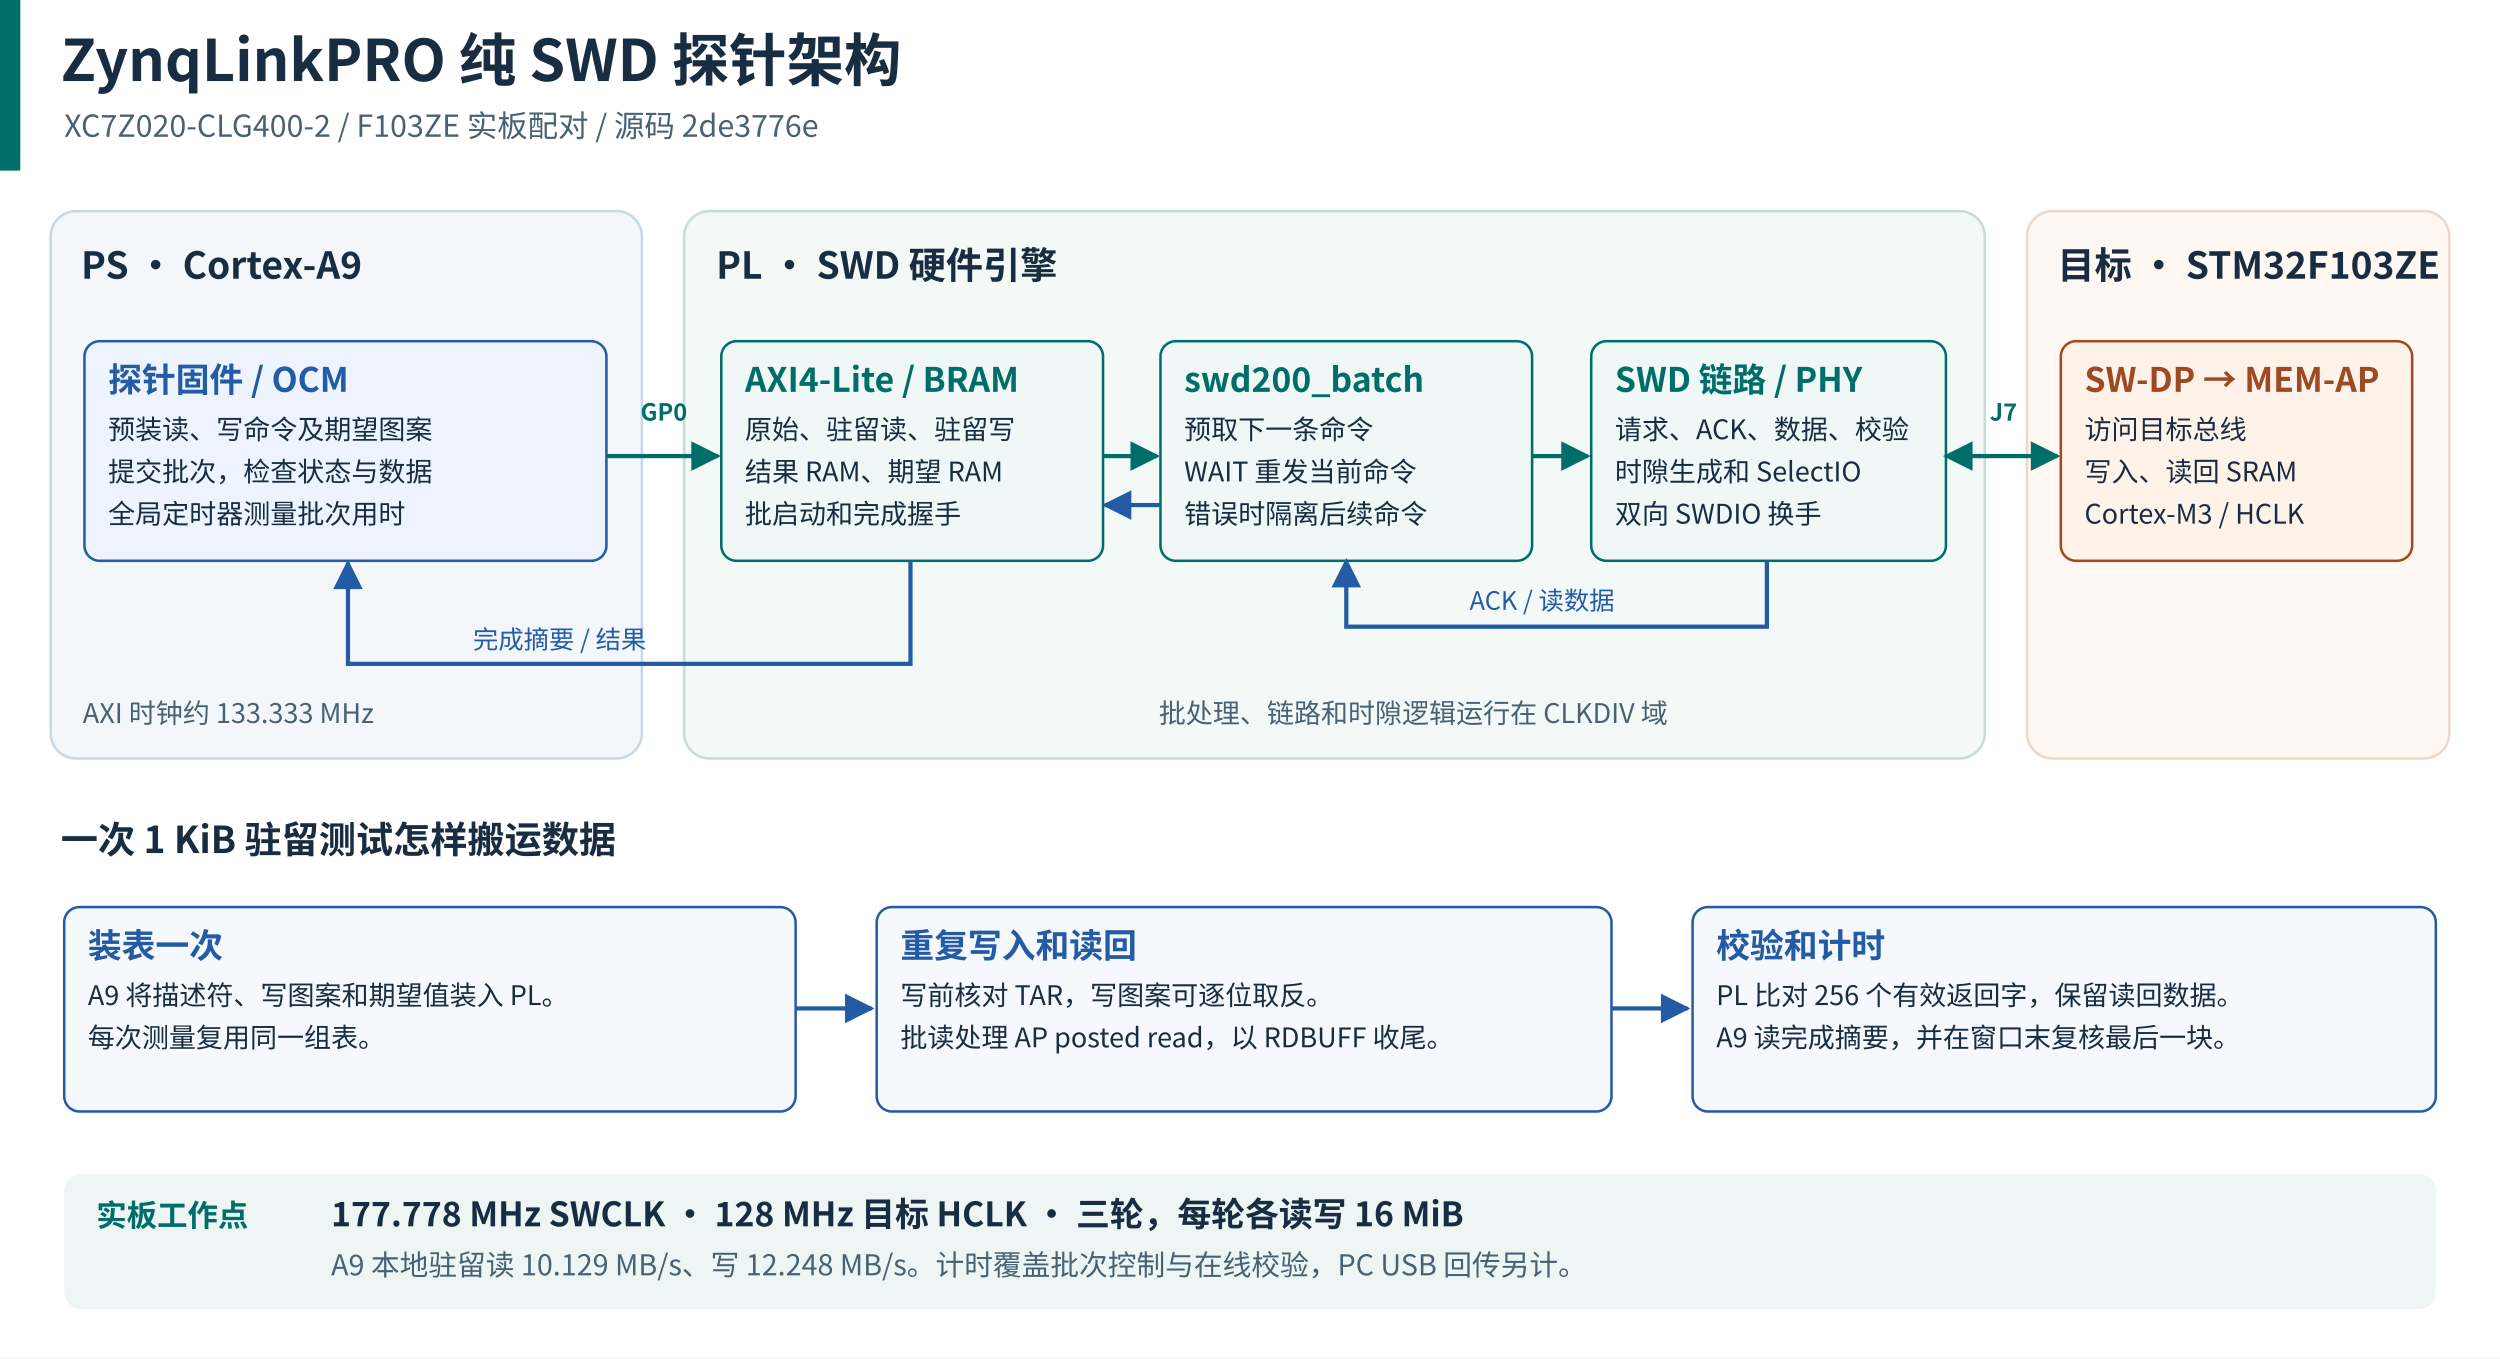
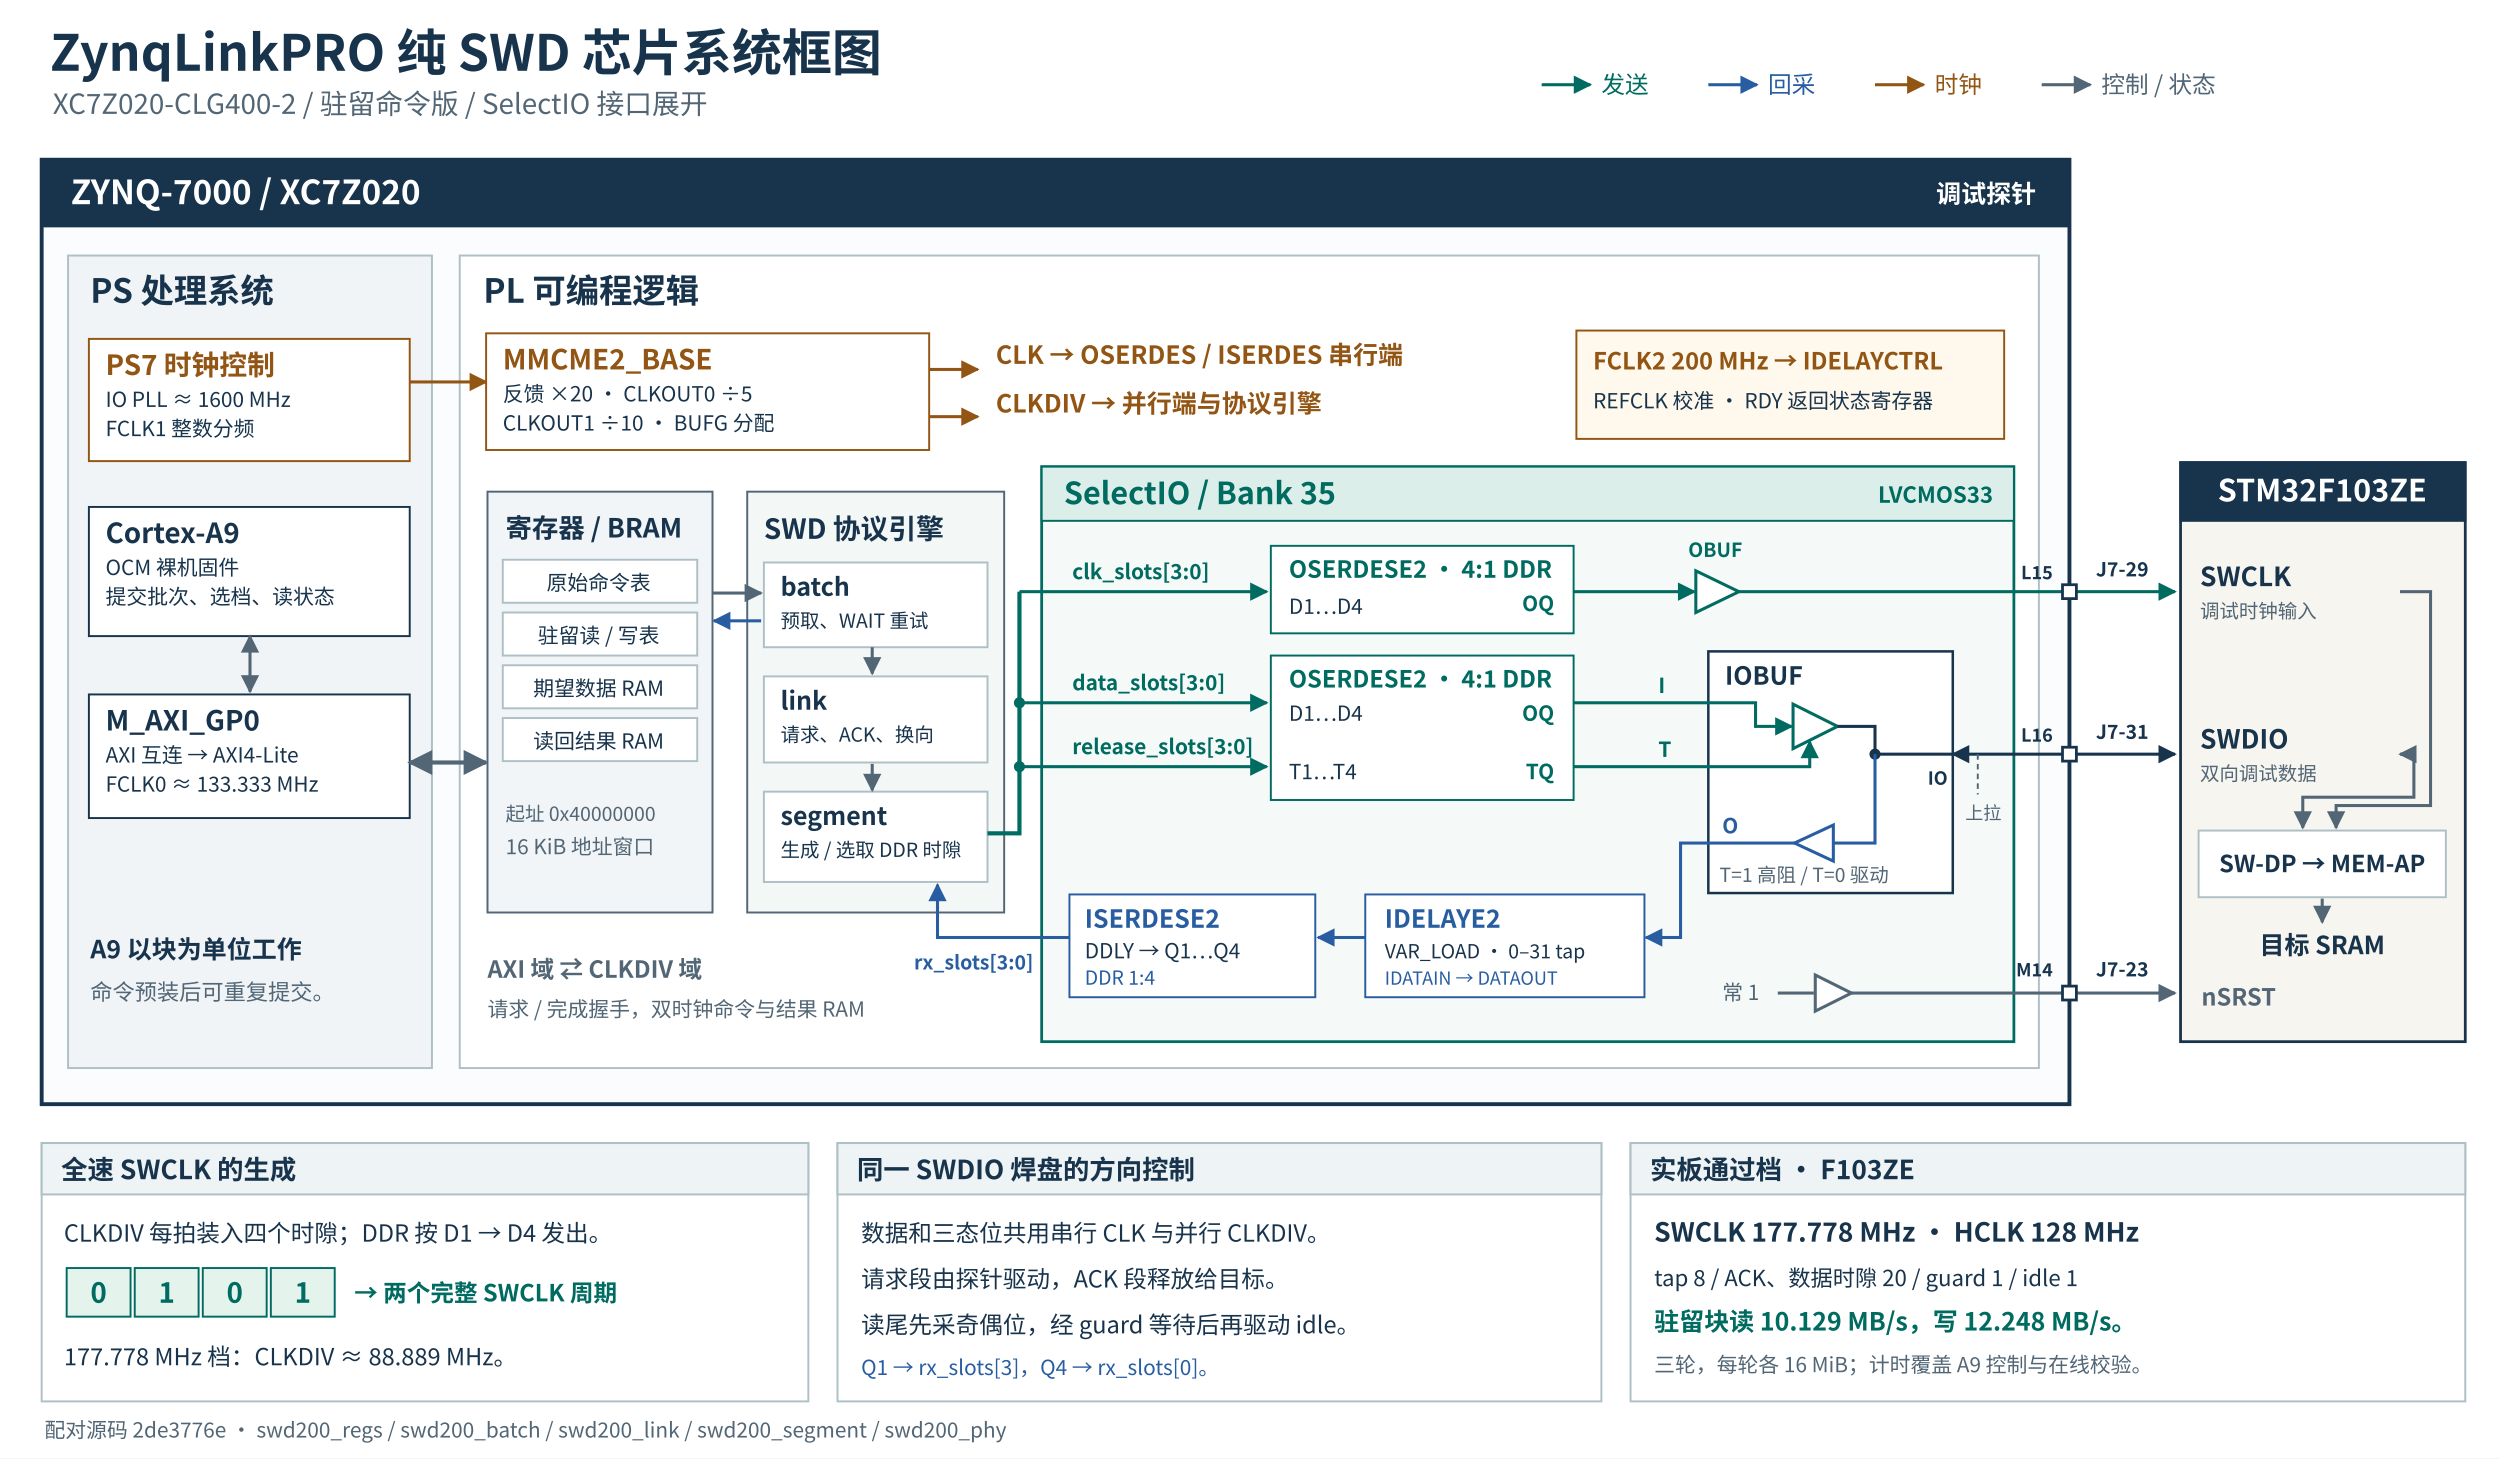
- <svg xmlns="http://www.w3.org/2000/svg" width="1480" height="804" viewBox="0 0 1480 804" role="img">
+ <svg xmlns="http://www.w3.org/2000/svg" width="1800" height="1050" viewBox="0 0 1800 1050" role="img">
  <defs>
-     <marker id="a0" viewBox="0 0 10 10" refX="9" refY="5" markerWidth="7" markerHeight="7" orient="auto-start-reverse">
-       <path d="M0 0L10 5L0 10Z" fill="#182d42" />
-     </marker>
-     <marker id="a1" viewBox="0 0 10 10" refX="9" refY="5" markerWidth="7" markerHeight="7" orient="auto-start-reverse">
-       <path d="M0 0L10 5L0 10Z" fill="#486173" />
-     </marker>
-     <marker id="a2" viewBox="0 0 10 10" refX="9" refY="5" markerWidth="7" markerHeight="7" orient="auto-start-reverse">
-       <path d="M0 0L10 5L0 10Z" fill="#006e68" />
-     </marker>
-     <marker id="a3" viewBox="0 0 10 10" refX="9" refY="5" markerWidth="7" markerHeight="7" orient="auto-start-reverse">
-       <path d="M0 0L10 5L0 10Z" fill="#245ba5" />
-     </marker>
-     <marker id="a4" viewBox="0 0 10 10" refX="9" refY="5" markerWidth="7" markerHeight="7" orient="auto-start-reverse">
-       <path d="M0 0L10 5L0 10Z" fill="#9d4923" />
+     <marker id="m0" viewBox="0 0 10 10" refX="9" refY="5" markerWidth="6" markerHeight="6" orient="auto-start-reverse">
+       <path d="M0 0L10 5L0 10Z" fill="#18344c" />
+     </marker>
+     <marker id="m1" viewBox="0 0 10 10" refX="9" refY="5" markerWidth="6" markerHeight="6" orient="auto-start-reverse">
+       <path d="M0 0L10 5L0 10Z" fill="#006b60" />
+     </marker>
+     <marker id="m2" viewBox="0 0 10 10" refX="9" refY="5" markerWidth="6" markerHeight="6" orient="auto-start-reverse">
+       <path d="M0 0L10 5L0 10Z" fill="#285da2" />
+     </marker>
+     <marker id="m3" viewBox="0 0 10 10" refX="9" refY="5" markerWidth="6" markerHeight="6" orient="auto-start-reverse">
+       <path d="M0 0L10 5L0 10Z" fill="#925514" />
+     </marker>
+     <marker id="m4" viewBox="0 0 10 10" refX="9" refY="5" markerWidth="6" markerHeight="6" orient="auto-start-reverse">
+       <path d="M0 0L10 5L0 10Z" fill="#526675" />
    </marker>
  </defs>
-   <g font-family="Microsoft YaHei, Noto Sans CJK SC, PingFang SC, sans-serif">
-     <rect x="0" y="0" width="1480" height="804" rx="0" fill="#ffffff" stroke="none" stroke-width="1.5" />
-     <rect x="0" y="0" width="12" height="101" rx="0" fill="#006e68" stroke="none" stroke-width="1.5" />
-     <text x="36" y="48" text-anchor="start" font-size="34" fill="#182d42" font-weight="700">ZynqLinkPRO 纯 SWD 探针架构</text>
-     <text x="38" y="81" text-anchor="start" font-size="18" fill="#486173" font-weight="400">XC7Z020-CLG400-2  /  F103ZE 实板配对  /  源码 2de3776e</text>
-     <rect x="30" y="125" width="350" height="324" rx="15" fill="#f3f7fb" stroke="#c7d8e7" stroke-width="1.5" />
-     <rect x="405" y="125" width="770" height="324" rx="15" fill="#f3f9f7" stroke="#c4ded6" stroke-width="1.5" />
-     <rect x="1200" y="125" width="250" height="324" rx="15" fill="#fff8f2" stroke="#ecd7c8" stroke-width="1.5" />
-     <text x="48" y="165" text-anchor="start" font-size="22" fill="#182d42" font-weight="700">PS · Cortex-A9</text>
-     <text x="424" y="165" text-anchor="start" font-size="22" fill="#182d42" font-weight="700">PL · SWD 硬件引擎</text>
-     <text x="1218" y="165" text-anchor="start" font-size="22" fill="#182d42" font-weight="700">目标 · STM32F103ZE</text>
-     <rect x="50" y="202" width="309" height="130" rx="9" fill="#edf4ff" stroke="#245ba5" stroke-width="1.5" />
-     <text x="64" y="232" text-anchor="start" font-size="20" fill="#245ba5" font-weight="700">探针固件 / OCM</text>
-     <text x="64" y="260" text-anchor="start" font-size="16" fill="#182d42" font-weight="400">预装读、写命令及期望图案</text>
-     <text x="64" y="285" text-anchor="start" font-size="16" fill="#182d42" font-weight="400">提交批次，检查状态与数据</text>
-     <text x="64" y="310" text-anchor="start" font-size="16" fill="#182d42" font-weight="400">全局定时器测量批次用时</text>
-     <rect x="427" y="202" width="226" height="130" rx="9" fill="#eff8f6" stroke="#006e68" stroke-width="1.5" />
-     <text x="441" y="232" text-anchor="start" font-size="20" fill="#006e68" font-weight="700">AXI4-Lite / BRAM</text>
-     <text x="441" y="260" text-anchor="start" font-size="16" fill="#182d42" font-weight="400">原始、驻留读、驻留写</text>
-     <text x="441" y="285" text-anchor="start" font-size="16" fill="#182d42" font-weight="400">结果 RAM、期望 RAM</text>
-     <text x="441" y="310" text-anchor="start" font-size="16" fill="#182d42" font-weight="400">批启动和完成握手</text>
-     <rect x="687" y="202" width="220" height="130" rx="9" fill="#eff8f6" stroke="#006e68" stroke-width="1.5" />
-     <text x="701" y="232" text-anchor="start" font-size="20" fill="#006e68" font-weight="700">swd200_batch</text>
-     <text x="701" y="260" text-anchor="start" font-size="16" fill="#182d42" font-weight="400">预取下一条命令</text>
-     <text x="701" y="285" text-anchor="start" font-size="16" fill="#182d42" font-weight="400">WAIT 重发当前命令</text>
-     <text x="701" y="310" text-anchor="start" font-size="16" fill="#182d42" font-weight="400">错误时隔离后续命令</text>
-     <rect x="942" y="202" width="210" height="130" rx="9" fill="#eff8f6" stroke="#006e68" stroke-width="1.5" />
-     <text x="956" y="232" text-anchor="start" font-size="20" fill="#006e68" font-weight="700">SWD 链路 / PHY</text>
-     <text x="956" y="260" text-anchor="start" font-size="16" fill="#182d42" font-weight="400">请求、ACK、数据、校验</text>
-     <text x="956" y="285" text-anchor="start" font-size="16" fill="#182d42" font-weight="400">时隙生成和 SelectIO</text>
-     <text x="956" y="310" text-anchor="start" font-size="16" fill="#182d42" font-weight="400">双向 SWDIO 换手</text>
-     <rect x="1220" y="202" width="208" height="130" rx="9" fill="#fff3e9" stroke="#9d4923" stroke-width="1.5" />
-     <text x="1234" y="232" text-anchor="start" font-size="20" fill="#9d4923" font-weight="700">SW-DP → MEM-AP</text>
-     <text x="1234" y="260" text-anchor="start" font-size="16" fill="#182d42" font-weight="400">访问目标总线</text>
-     <text x="1234" y="285" text-anchor="start" font-size="16" fill="#182d42" font-weight="400">写入、读回 SRAM</text>
-     <text x="1234" y="310" text-anchor="start" font-size="16" fill="#182d42" font-weight="400">Cortex-M3 / HCLK</text>
-     <path d="M359 270 L425 270" stroke="#006e68" stroke-width="2.5" fill="none" marker-end="url(#a2)" />
-     <path d="M653 270 L685 270" stroke="#006e68" stroke-width="2.5" fill="none" marker-end="url(#a2)" />
-     <path d="M907 270 L940 270" stroke="#006e68" stroke-width="2.5" fill="none" marker-end="url(#a2)" />
-     <path marker-start="url(#a2)" d="M1152 270 L1218 270" stroke="#006e68" stroke-width="2.5" fill="none" marker-end="url(#a2)" />
-     <text x="393" y="249" text-anchor="middle" font-size="14" fill="#006e68" font-weight="700">GP0</text>
-     <text x="1186" y="249" text-anchor="middle" font-size="14" fill="#006e68" font-weight="700">J7</text>
-     <path d="M1046 332 L1046 371 L797 371 L797 332" stroke="#245ba5" stroke-width="2.5" fill="none" marker-end="url(#a3)" />
-     <path d="M687 299 L654 299" stroke="#245ba5" stroke-width="2.5" fill="none" marker-end="url(#a3)" />
-     <path d="M539 332 L539 393 L206 393 L206 333" stroke="#245ba5" stroke-width="2.5" fill="none" marker-end="url(#a3)" />
-     <text x="870" y="361" text-anchor="start" font-size="15" fill="#245ba5" font-weight="400">ACK / 读数据</text>
-     <text x="280" y="384" text-anchor="start" font-size="15" fill="#245ba5" font-weight="400">完成摘要 / 结果</text>
-     <text x="49" y="428" text-anchor="start" font-size="16" fill="#486173" font-weight="400">AXI 时钟约 133.333 MHz</text>
-     <text x="686" y="428" text-anchor="start" font-size="16" fill="#486173" font-weight="400">批处理、链路和时隙逻辑运行在 CLKDIV 域</text>
-     <text x="36" y="505" text-anchor="start" font-size="22" fill="#182d42" font-weight="700">一次 1 KiB 驻留测试怎样搬运数据</text>
-     <rect x="38" y="537" width="433" height="121" rx="9" fill="#f5f8fc" stroke="#245ba5" stroke-width="1.5" />
-     <text x="52" y="567" text-anchor="start" font-size="20" fill="#245ba5" font-weight="700">装表一次</text>
-     <text x="52" y="595" text-anchor="start" font-size="16" fill="#182d42" font-weight="400">A9 将描述符、写图案和期望值装入 PL。</text>
-     <text x="52" y="620" text-anchor="start" font-size="16" fill="#182d42" font-weight="400">每次测量复用同一组表。</text>
-     <rect x="519" y="537" width="435" height="121" rx="9" fill="#f5f8fc" stroke="#245ba5" stroke-width="1.5" />
-     <text x="533" y="567" text-anchor="start" font-size="20" fill="#245ba5" font-weight="700">重复写入和读回</text>
-     <text x="533" y="595" text-anchor="start" font-size="16" fill="#182d42" font-weight="400">写前核对 TAR，写图案可逐位取反。</text>
-     <text x="533" y="620" text-anchor="start" font-size="16" fill="#182d42" font-weight="400">批读处理 AP posted read，以 RDBUFF 收尾。</text>
-     <rect x="1002" y="537" width="440" height="121" rx="9" fill="#f5f8fc" stroke="#245ba5" stroke-width="1.5" />
-     <text x="1016" y="567" text-anchor="start" font-size="20" fill="#245ba5" font-weight="700">校验和计时</text>
-     <text x="1016" y="595" text-anchor="start" font-size="16" fill="#182d42" font-weight="400">PL 比对 256 个有效返回字，保留读回数据。</text>
-     <text x="1016" y="620" text-anchor="start" font-size="16" fill="#182d42" font-weight="400">A9 读完成摘要，并在窗口末复核最后一块。</text>
-     <path d="M471 597 L516 597" stroke="#245ba5" stroke-width="2.5" fill="none" marker-end="url(#a3)" />
-     <path d="M954 597 L999 597" stroke="#245ba5" stroke-width="2.5" fill="none" marker-end="url(#a3)" />
-     <rect x="38" y="695" width="1404" height="80" rx="10" fill="#edf6f5" stroke="none" stroke-width="1.5" />
-     <text x="57" y="726" text-anchor="start" font-size="18" fill="#006e68" font-weight="700">实板工作点</text>
-     <text x="196" y="726" text-anchor="start" font-size="20" fill="#182d42" font-weight="650">177.778 MHz SWCLK  ·  128 MHz 目标 HCLK  ·  三轮，每轮各读写 16 MiB</text>
-     <text x="196" y="755" text-anchor="start" font-size="17" fill="#486173" font-weight="400">A9 本地驻留读 10.129 MB/s、写 12.248 MB/s。计时覆盖批次控制与在线校验，PC USB 回传另计。</text>
+   <g font-family="Microsoft YaHei, Noto Sans CJK SC, sans-serif">
+     <rect x="0" y="0" width="1800" height="1050" fill="white" stroke="none" stroke-width="1.4" />
+     <text x="36" y="51" font-size="36" fill="#18344c" font-weight="700" text-anchor="start">ZynqLinkPRO 纯 SWD 芯片系统框图</text>
+     <text x="38" y="82" font-size="20" fill="#526675" font-weight="400" text-anchor="start">XC7Z020-CLG400-2   /   驻留命令版   /   SelectIO 接口展开</text>
+     <path d="M1110 61 L1145 61" fill="none" stroke="#006b60" stroke-width="2.2" stroke-dasharray="none" marker-end="url(#m1)" />
+     <text x="1153" y="67" font-size="17" fill="#006b60" font-weight="400" text-anchor="start">发送</text>
+     <path d="M1230 61 L1265 61" fill="none" stroke="#285da2" stroke-width="2.2" stroke-dasharray="none" marker-end="url(#m2)" />
+     <text x="1273" y="67" font-size="17" fill="#285da2" font-weight="400" text-anchor="start">回采</text>
+     <path d="M1350 61 L1385 61" fill="none" stroke="#925514" stroke-width="2.2" stroke-dasharray="none" marker-end="url(#m3)" />
+     <text x="1393" y="67" font-size="17" fill="#925514" font-weight="400" text-anchor="start">时钟</text>
+     <path d="M1470 61 L1505 61" fill="none" stroke="#526675" stroke-width="2.2" stroke-dasharray="none" marker-end="url(#m4)" />
+     <text x="1513" y="67" font-size="17" fill="#526675" font-weight="400" text-anchor="start">控制 / 状态</text>
+     <rect x="30" y="115" width="1460" height="680" fill="#fafcfd" stroke="#18344c" stroke-width="2.8" />
+     <rect x="30" y="115" width="1460" height="48" fill="#18344c" stroke="#18344c" stroke-width="1.4" />
+     <text x="51" y="147" font-size="24" fill="white" font-weight="700" text-anchor="start">ZYNQ-7000  /  XC7Z020</text>
+     <text x="1466" y="146" font-size="18" fill="white" font-weight="700" text-anchor="end">调试探针</text>
+     <rect x="49" y="184" width="262" height="585" fill="#f0f4f7" stroke="#aebfc6" stroke-width="1.4" />
+     <text x="65" y="218" font-size="24" fill="#18344c" font-weight="700" text-anchor="start">PS  处理系统</text>
+     <rect x="331" y="184" width="1137" height="585" fill="#fff" stroke="#aebfc6" stroke-width="1.4" />
+     <text x="348" y="218" font-size="24" fill="#18344c" font-weight="700" text-anchor="start">PL  可编程逻辑</text>
+     <rect x="64" y="244" width="231" height="88" fill="#fff" stroke="#925514" stroke-width="1.4" />
+     <text x="76" y="270" font-size="20" fill="#925514" font-weight="700" text-anchor="start">PS7 时钟控制</text>
+     <text x="76" y="293" font-size="15" fill="#18344c" font-weight="400" text-anchor="start">IO PLL ≈ 1600 MHz</text>
+     <text x="76" y="314" font-size="15" fill="#18344c" font-weight="400" text-anchor="start">FCLK1 整数分频</text>
+     <path d="M295 275 L350 275" fill="none" stroke="#925514" stroke-width="2.2" stroke-dasharray="none" marker-end="url(#m3)" />
+     <rect x="350" y="240" width="319" height="84" fill="#fff" stroke="#925514" stroke-width="1.4" />
+     <text x="362" y="266" font-size="20" fill="#925514" font-weight="700" text-anchor="start">MMCME2_BASE</text>
+     <text x="362" y="289" font-size="15" fill="#18344c" font-weight="400" text-anchor="start">反馈 ×20  ·  CLKOUT0 ÷5</text>
+     <text x="362" y="310" font-size="15" fill="#18344c" font-weight="400" text-anchor="start">CLKOUT1 ÷10  ·  BUFG 分配</text>
+     <path d="M669 266 L704 266" fill="none" stroke="#925514" stroke-width="2.2" stroke-dasharray="none" marker-end="url(#m3)" />
+     <text x="717" y="262" font-size="18" fill="#925514" font-weight="700" text-anchor="start">CLK → OSERDES / ISERDES 串行端</text>
+     <path d="M669 300 L704 300" fill="none" stroke="#925514" stroke-width="2.2" stroke-dasharray="none" marker-end="url(#m3)" />
+     <text x="717" y="297" font-size="18" fill="#925514" font-weight="700" text-anchor="start">CLKDIV → 并行端与协议引擎</text>
+     <rect x="1135" y="238" width="308" height="78" fill="#fff8ec" stroke="#925514" stroke-width="1.4" />
+     <text x="1147" y="266" font-size="17" fill="#925514" font-weight="700" text-anchor="start">FCLK2  200 MHz → IDELAYCTRL</text>
+     <text x="1147" y="294" font-size="15" fill="#18344c" font-weight="400" text-anchor="start">REFCLK 校准  ·  RDY 返回状态寄存器</text>
+     <rect x="64" y="365" width="231" height="93" fill="#fff" stroke="#18344c" stroke-width="1.4" />
+     <text x="76" y="391" font-size="20" fill="#18344c" font-weight="700" text-anchor="start">Cortex-A9</text>
+     <text x="76" y="414" font-size="15" fill="#18344c" font-weight="400" text-anchor="start">OCM 裸机固件</text>
+     <text x="76" y="435" font-size="15" fill="#18344c" font-weight="400" text-anchor="start">提交批次、选档、读状态</text>
+     <rect x="64" y="500" width="231" height="89" fill="#fff" stroke="#18344c" stroke-width="1.4" />
+     <text x="76" y="526" font-size="20" fill="#18344c" font-weight="700" text-anchor="start">M_AXI_GP0</text>
+     <text x="76" y="549" font-size="15" fill="#18344c" font-weight="400" text-anchor="start">AXI 互连 → AXI4-Lite</text>
+     <text x="76" y="570" font-size="15" fill="#18344c" font-weight="400" text-anchor="start">FCLK0 ≈ 133.333 MHz</text>
+     <path d="M180 458 L180 498" fill="none" stroke="#526675" stroke-width="2.2" stroke-dasharray="none" marker-end="url(#m4)" marker-start="url(#m4)" />
+     <path d="M295 549 L350 549" fill="none" stroke="#526675" stroke-width="3" stroke-dasharray="none" marker-end="url(#m4)" marker-start="url(#m4)" />
+     <rect x="351" y="354" width="162" height="303" fill="#f1f5f8" stroke="#526675" stroke-width="1.4" />
+     <text x="364" y="387" font-size="19" fill="#18344c" font-weight="700" text-anchor="start">寄存器 / BRAM</text>
+     <rect x="362" y="403" width="140" height="31" fill="white" stroke="#aebfc6" stroke-width="1.4" />
+     <text x="431" y="425" font-size="15" fill="#18344c" font-weight="400" text-anchor="middle">原始命令表</text>
+     <rect x="362" y="441" width="140" height="31" fill="white" stroke="#aebfc6" stroke-width="1.4" />
+     <text x="431" y="463" font-size="15" fill="#18344c" font-weight="400" text-anchor="middle">驻留读 / 写表</text>
+     <rect x="362" y="479" width="140" height="31" fill="white" stroke="#aebfc6" stroke-width="1.4" />
+     <text x="431" y="501" font-size="15" fill="#18344c" font-weight="400" text-anchor="middle">期望数据 RAM</text>
+     <rect x="362" y="517" width="140" height="31" fill="white" stroke="#aebfc6" stroke-width="1.4" />
+     <text x="431" y="539" font-size="15" fill="#18344c" font-weight="400" text-anchor="middle">读回结果 RAM</text>
+     <text x="364" y="591" font-size="14" fill="#526675" font-weight="400" text-anchor="start">起址 0x40000000</text>
+     <text x="364" y="615" font-size="15" fill="#526675" font-weight="400" text-anchor="start">16 KiB 地址窗口</text>
+     <rect x="538" y="354" width="185" height="303" fill="#f3f7f6" stroke="#526675" stroke-width="1.4" />
+     <text x="550" y="388" font-size="20" fill="#18344c" font-weight="700" text-anchor="start">SWD 协议引擎</text>
+     <rect x="550" y="405" width="161" height="61" fill="white" stroke="#aebfc6" stroke-width="1.4" />
+     <text x="562" y="429" font-size="18" fill="#18344c" font-weight="700" text-anchor="start">batch</text>
+     <text x="562" y="452" font-size="14" fill="#18344c" font-weight="400" text-anchor="start">预取、WAIT 重试</text>
+     <rect x="550" y="487" width="161" height="62" fill="white" stroke="#aebfc6" stroke-width="1.4" />
+     <text x="562" y="511" font-size="18" fill="#18344c" font-weight="700" text-anchor="start">link</text>
+     <text x="562" y="534" font-size="14" fill="#18344c" font-weight="400" text-anchor="start">请求、ACK、换向</text>
+     <rect x="550" y="570" width="161" height="65" fill="white" stroke="#aebfc6" stroke-width="1.4" />
+     <text x="562" y="594" font-size="18" fill="#18344c" font-weight="700" text-anchor="start">segment</text>
+     <text x="562" y="617" font-size="14" fill="#18344c" font-weight="400" text-anchor="start">生成 / 选取 DDR 时隙</text>
+     <path d="M628 466 L628 485" fill="none" stroke="#526675" stroke-width="2.2" stroke-dasharray="none" marker-end="url(#m4)" />
+     <path d="M628 550 L628 569" fill="none" stroke="#526675" stroke-width="2.2" stroke-dasharray="none" marker-end="url(#m4)" />
+     <path d="M513 427 L548 427" fill="none" stroke="#526675" stroke-width="2.2" stroke-dasharray="none" marker-end="url(#m4)" />
+     <path d="M548 447 L514 447" fill="none" stroke="#285da2" stroke-width="2.2" stroke-dasharray="none" marker-end="url(#m2)" />
+     <text x="65" y="690" font-size="18" fill="#18344c" font-weight="700" text-anchor="start">A9 以块为单位工作</text>
+     <text x="65" y="720" font-size="16" fill="#526675" font-weight="400" text-anchor="start">命令预装后可重复提交。</text>
+     <text x="351" y="704" font-size="17" fill="#526675" font-weight="700" text-anchor="start">AXI 域 ⇄ CLKDIV 域</text>
+     <text x="351" y="732" font-size="15" fill="#526675" font-weight="400" text-anchor="start">请求 / 完成握手，双时钟命令与结果 RAM</text>
+     <rect x="750" y="336" width="700" height="414" fill="#f5faf8" stroke="#006b60" stroke-width="2" />
+     <rect x="750" y="336" width="700" height="39" fill="#dceee9" stroke="#006b60" stroke-width="1.4" />
+     <text x="766" y="363" font-size="22" fill="#006b60" font-weight="700" text-anchor="start">SelectIO  /  Bank 35</text>
+     <text x="1435" y="362" font-size="16" fill="#006b60" font-weight="700" text-anchor="end">LVCMOS33</text>
+     <path d="M711 600 L734 600 L734 426" fill="none" stroke="#006b60" stroke-width="3" stroke-dasharray="none" />
+     <circle cx="734" cy="506" r="4" fill="#006b60" />
+     <circle cx="734" cy="552" r="4" fill="#006b60" />
+     <path d="M734 426 L912 426" fill="none" stroke="#006b60" stroke-width="2.2" stroke-dasharray="none" marker-end="url(#m1)" />
+     <text x="772" y="417" font-size="15" fill="#006b60" font-weight="700" text-anchor="start">clk_slots[3:0]</text>
+     <path d="M734 506 L912 506" fill="none" stroke="#006b60" stroke-width="2.2" stroke-dasharray="none" marker-end="url(#m1)" />
+     <text x="772" y="497" font-size="15" fill="#006b60" font-weight="700" text-anchor="start">data_slots[3:0]</text>
+     <path d="M734 552 L912 552" fill="none" stroke="#006b60" stroke-width="2.2" stroke-dasharray="none" marker-end="url(#m1)" />
+     <text x="772" y="543" font-size="15" fill="#006b60" font-weight="700" text-anchor="start">release_slots[3:0]</text>
+     <rect x="915" y="393" width="218" height="63" fill="white" stroke="#006b60" stroke-width="1.4" />
+     <text x="928" y="416" font-size="17" fill="#006b60" font-weight="700" text-anchor="start">OSERDESE2 · 4:1 DDR</text>
+     <text x="928" y="442" font-size="15" fill="#18344c" font-weight="400" text-anchor="start">D1…D4</text>
+     <text x="1119" y="440" font-size="15" fill="#006b60" font-weight="700" text-anchor="end">OQ</text>
+     <path d="M1133 426 L1220 426" fill="none" stroke="#006b60" stroke-width="2.2" stroke-dasharray="none" marker-end="url(#m1)" />
+     <polygon points="1221,411 1221,441 1252,426" fill="#fff" stroke="#006b60" stroke-width="2.2" />
+     <text x="1235" y="401" font-size="14" fill="#006b60" font-weight="700" text-anchor="middle">OBUF</text>
+     <rect x="915" y="472" width="218" height="104" fill="white" stroke="#006b60" stroke-width="1.4" />
+     <text x="928" y="495" font-size="17" fill="#006b60" font-weight="700" text-anchor="start">OSERDESE2 · 4:1 DDR</text>
+     <text x="928" y="519" font-size="15" fill="#18344c" font-weight="400" text-anchor="start">D1…D4</text>
+     <text x="1119" y="519" font-size="15" fill="#006b60" font-weight="700" text-anchor="end">OQ</text>
+     <text x="928" y="561" font-size="15" fill="#18344c" font-weight="400" text-anchor="start">T1…T4</text>
+     <text x="1119" y="561" font-size="15" fill="#006b60" font-weight="700" text-anchor="end">TQ</text>
+     <rect x="1230" y="469" width="176" height="174" fill="#fff" stroke="#18344c" stroke-width="1.8" />
+     <text x="1242" y="493" font-size="18" fill="#18344c" font-weight="700" text-anchor="start">IOBUF</text>
+     <path d="M1133 506 L1264 506 L1264 523 L1290 523" fill="none" stroke="#006b60" stroke-width="2.2" stroke-dasharray="none" marker-end="url(#m1)" />
+     <text x="1194" y="499" font-size="15" fill="#006b60" font-weight="700" text-anchor="start">I</text>
+     <polygon points="1291,507 1291,539 1323,523" fill="#fff" stroke="#006b60" stroke-width="2.2" />
+     <path d="M1133 552 L1303 552 L1303 534" fill="none" stroke="#006b60" stroke-width="2.2" stroke-dasharray="none" marker-end="url(#m1)" />
+     <text x="1194" y="545" font-size="15" fill="#006b60" font-weight="700" text-anchor="start">T</text>
+     <path d="M1323 523 L1350 523 L1350 543 L1406 543" fill="none" stroke="#18344c" stroke-width="2.2" stroke-dasharray="none" />
+     <circle cx="1350" cy="543" r="4" fill="#18344c" />
+     <path d="M1350 543 L1350 607 L1320 607" fill="none" stroke="#285da2" stroke-width="2.2" stroke-dasharray="none" />
+     <polygon points="1320,594 1320,620 1292,607" fill="#fff" stroke="#285da2" stroke-width="2.2" />
+     <path d="M1292 607 L1210 607 L1210 675 L1185 675" fill="none" stroke="#285da2" stroke-width="2.2" stroke-dasharray="none" marker-end="url(#m2)" />
+     <text x="1240" y="600" font-size="15" fill="#285da2" font-weight="700" text-anchor="start">O</text>
+     <rect x="983" y="644" width="201" height="74" fill="white" stroke="#285da2" stroke-width="1.4" />
+     <text x="997" y="668" font-size="18" fill="#285da2" font-weight="700" text-anchor="start">IDELAYE2</text>
+     <text x="997" y="690" font-size="14" fill="#18344c" font-weight="400" text-anchor="start">VAR_LOAD  ·  0–31 tap</text>
+     <text x="997" y="709" font-size="13" fill="#285da2" font-weight="400" text-anchor="start">IDATAIN → DATAOUT</text>
+     <rect x="770" y="644" width="177" height="74" fill="white" stroke="#285da2" stroke-width="1.4" />
+     <text x="781" y="668" font-size="18" fill="#285da2" font-weight="700" text-anchor="start">ISERDESE2</text>
+     <text x="781" y="690" font-size="15" fill="#18344c" font-weight="400" text-anchor="start">DDLY → Q1…Q4</text>
+     <text x="781" y="709" font-size="14" fill="#285da2" font-weight="400" text-anchor="start">DDR 1:4</text>
+     <path d="M983 675 L949 675" fill="none" stroke="#285da2" stroke-width="2.2" stroke-dasharray="none" marker-end="url(#m2)" />
+     <path d="M770 675 L675 675 L675 637" fill="none" stroke="#285da2" stroke-width="2.2" stroke-dasharray="none" marker-end="url(#m2)" />
+     <text x="744" y="698" font-size="14" fill="#285da2" font-weight="700" text-anchor="end">rx_slots[3:0]</text>
+     <text x="1238" y="635" font-size="14" fill="#526675" font-weight="400" text-anchor="start">T=1 高阻  /  T=0 驱动</text>
+     <rect x="1570" y="333" width="205" height="417" fill="#f7f5f0" stroke="#18344c" stroke-width="2" />
+     <rect x="1570" y="333" width="205" height="42" fill="#18344c" stroke="#18344c" stroke-width="1.4" />
+     <text x="1672" y="361" font-size="22" fill="white" font-weight="700" text-anchor="middle">STM32F103ZE</text>
+     <path d="M1252 426 L1566 426" fill="none" stroke="#006b60" stroke-width="2.2" stroke-dasharray="none" marker-end="url(#m1)" />
+     <rect x="1485" y="421" width="10" height="10" fill="white" stroke="#18344c" stroke-width="2" />
+     <text x="1528" y="415" font-size="14" fill="#18344c" font-weight="700" text-anchor="middle">J7-29</text>
+     <text x="1478" y="417" font-size="13" fill="#18344c" font-weight="700" text-anchor="end">L15</text>
+     <text x="1584" y="422" font-size="19" fill="#18344c" font-weight="700" text-anchor="start">SWCLK</text>
+     <text x="1584" y="445" font-size="14" fill="#526675" font-weight="400" text-anchor="start">调试时钟输入</text>
+     <path d="M1406 543 L1566 543" fill="none" stroke="#18344c" stroke-width="2.2" stroke-dasharray="none" marker-end="url(#m0)" marker-start="url(#m0)" />
+     <rect x="1485" y="538" width="10" height="10" fill="white" stroke="#18344c" stroke-width="2" />
+     <text x="1528" y="532" font-size="14" fill="#18344c" font-weight="700" text-anchor="middle">J7-31</text>
+     <text x="1478" y="534" font-size="13" fill="#18344c" font-weight="700" text-anchor="end">L16</text>
+     <text x="1584" y="539" font-size="19" fill="#18344c" font-weight="700" text-anchor="start">SWDIO</text>
+     <text x="1584" y="562" font-size="14" fill="#526675" font-weight="400" text-anchor="start">双向调试数据</text>
+     <path d="M1728 426 L1750 426 L1750 580 L1682 580 L1682 596" fill="none" stroke="#526675" stroke-width="2.2" stroke-dasharray="none" marker-end="url(#m4)" />
+     <path d="M1728 543 L1738 543 L1738 574 L1658 574 L1658 596" fill="none" stroke="#526675" stroke-width="2.2" stroke-dasharray="none" marker-end="url(#m4)" marker-start="url(#m4)" />
+     <text x="1388" y="565" font-size="13" fill="#18344c" font-weight="700" text-anchor="start">IO</text>
+     <text x="1415" y="590" font-size="13" fill="#526675" font-weight="400" text-anchor="start">上拉</text>
+     <path d="M1424 543 L1424 572" fill="none" stroke="#526675" stroke-width="1.4" stroke-dasharray="4 3" />
+     <rect x="1583" y="598" width="178" height="48" fill="white" stroke="#aebfc6" stroke-width="1.4" />
+     <text x="1672" y="628" font-size="17" fill="#18344c" font-weight="700" text-anchor="middle">SW-DP → MEM-AP</text>
+     <path d="M1672 647 L1672 664" fill="none" stroke="#526675" stroke-width="2.2" stroke-dasharray="none" marker-end="url(#m4)" />
+     <text x="1672" y="687" font-size="18" fill="#18344c" font-weight="700" text-anchor="middle">目标 SRAM</text>
+     <text x="1240" y="720" font-size="15" fill="#526675" font-weight="400" text-anchor="start">常 1</text>
+     <path d="M1280 715 L1306 715" fill="none" stroke="#526675" stroke-width="2.2" stroke-dasharray="none" />
+     <polygon points="1307,702 1307,728 1333,715" fill="#fff" stroke="#526675" stroke-width="2.2" />
+     <path d="M1333 715 L1566 715" fill="none" stroke="#526675" stroke-width="2.2" stroke-dasharray="none" marker-end="url(#m4)" />
+     <rect x="1485" y="710" width="10" height="10" fill="white" stroke="#18344c" stroke-width="2" />
+     <text x="1478" y="703" font-size="13" fill="#18344c" font-weight="700" text-anchor="end">M14</text>
+     <text x="1528" y="703" font-size="14" fill="#18344c" font-weight="700" text-anchor="middle">J7-23</text>
+     <text x="1585" y="724" font-size="17" fill="#526675" font-weight="700" text-anchor="start">nSRST</text>
+     <rect x="30" y="823" width="552" height="186" fill="#fff" stroke="#aebfc6" stroke-width="1.4" />
+     <rect x="30" y="823" width="552" height="37" fill="#eef3f5" stroke="#aebfc6" stroke-width="1.4" />
+     <text x="44" y="849" font-size="19" fill="#18344c" font-weight="700" text-anchor="start">全速 SWCLK 的生成</text>
+     <rect x="603" y="823" width="550" height="186" fill="#fff" stroke="#aebfc6" stroke-width="1.4" />
+     <rect x="603" y="823" width="550" height="37" fill="#eef3f5" stroke="#aebfc6" stroke-width="1.4" />
+     <text x="617" y="849" font-size="19" fill="#18344c" font-weight="700" text-anchor="start">同一 SWDIO 焊盘的方向控制</text>
+     <rect x="1174" y="823" width="601" height="186" fill="#fff" stroke="#aebfc6" stroke-width="1.4" />
+     <rect x="1174" y="823" width="601" height="37" fill="#eef3f5" stroke="#aebfc6" stroke-width="1.4" />
+     <text x="1188" y="849" font-size="19" fill="#18344c" font-weight="700" text-anchor="start">实板通过档  ·  F103ZE</text>
+     <text x="46" y="894" font-size="17" fill="#18344c" font-weight="400" text-anchor="start">CLKDIV 每拍装入四个时隙；DDR 按 D1 → D4 发出。</text>
+     <rect x="48" y="913" width="46" height="35" fill="#e5f3ed" stroke="#006b60" stroke-width="1.4" />
+     <text x="71" y="938" font-size="20" fill="#006b60" font-weight="700" text-anchor="middle">0</text>
+     <rect x="97" y="913" width="46" height="35" fill="#e5f3ed" stroke="#006b60" stroke-width="1.4" />
+     <text x="120" y="938" font-size="20" fill="#006b60" font-weight="700" text-anchor="middle">1</text>
+     <rect x="146" y="913" width="46" height="35" fill="#e5f3ed" stroke="#006b60" stroke-width="1.4" />
+     <text x="169" y="938" font-size="20" fill="#006b60" font-weight="700" text-anchor="middle">0</text>
+     <rect x="195" y="913" width="46" height="35" fill="#e5f3ed" stroke="#006b60" stroke-width="1.4" />
+     <text x="218" y="938" font-size="20" fill="#006b60" font-weight="700" text-anchor="middle">1</text>
+     <text x="255" y="937" font-size="17" fill="#006b60" font-weight="700" text-anchor="start">→  两个完整 SWCLK 周期</text>
+     <text x="46" y="983" font-size="17" fill="#18344c" font-weight="400" text-anchor="start">177.778 MHz 档：CLKDIV ≈ 88.889 MHz。</text>
+     <text x="620" y="894" font-size="17" fill="#18344c" font-weight="400" text-anchor="start">数据和三态位共用串行 CLK 与并行 CLKDIV。</text>
+     <text x="620" y="927" font-size="17" fill="#18344c" font-weight="400" text-anchor="start">请求段由探针驱动，ACK 段释放给目标。</text>
+     <text x="620" y="960" font-size="17" fill="#18344c" font-weight="400" text-anchor="start">读尾先采奇偶位，经 guard 等待后再驱动 idle。</text>
+     <text x="620" y="990" font-size="15" fill="#285da2" font-weight="400" text-anchor="start">Q1 → rx_slots[3]，Q4 → rx_slots[0]。</text>
+     <text x="1191" y="894" font-size="19" fill="#18344c" font-weight="700" text-anchor="start">SWCLK 177.778 MHz   ·   HCLK 128 MHz</text>
+     <text x="1191" y="926" font-size="16" fill="#18344c" font-weight="400" text-anchor="start">tap 8   /   ACK、数据时隙 20   /   guard 1   /   idle 1</text>
+     <text x="1191" y="958" font-size="18" fill="#006b60" font-weight="700" text-anchor="start">驻留块读 10.129 MB/s，写 12.248 MB/s。</text>
+     <text x="1191" y="988" font-size="15" fill="#526675" font-weight="400" text-anchor="start">三轮，每轮各 16 MiB；计时覆盖 A9 控制与在线校验。</text>
+     <text x="32" y="1035" font-size="15" fill="#526675" font-weight="400" text-anchor="start">配对源码  2de3776e     ·     swd200_regs  /  swd200_batch  /  swd200_link  /  swd200_segment  /  swd200_phy</text>
  </g>
</svg>
